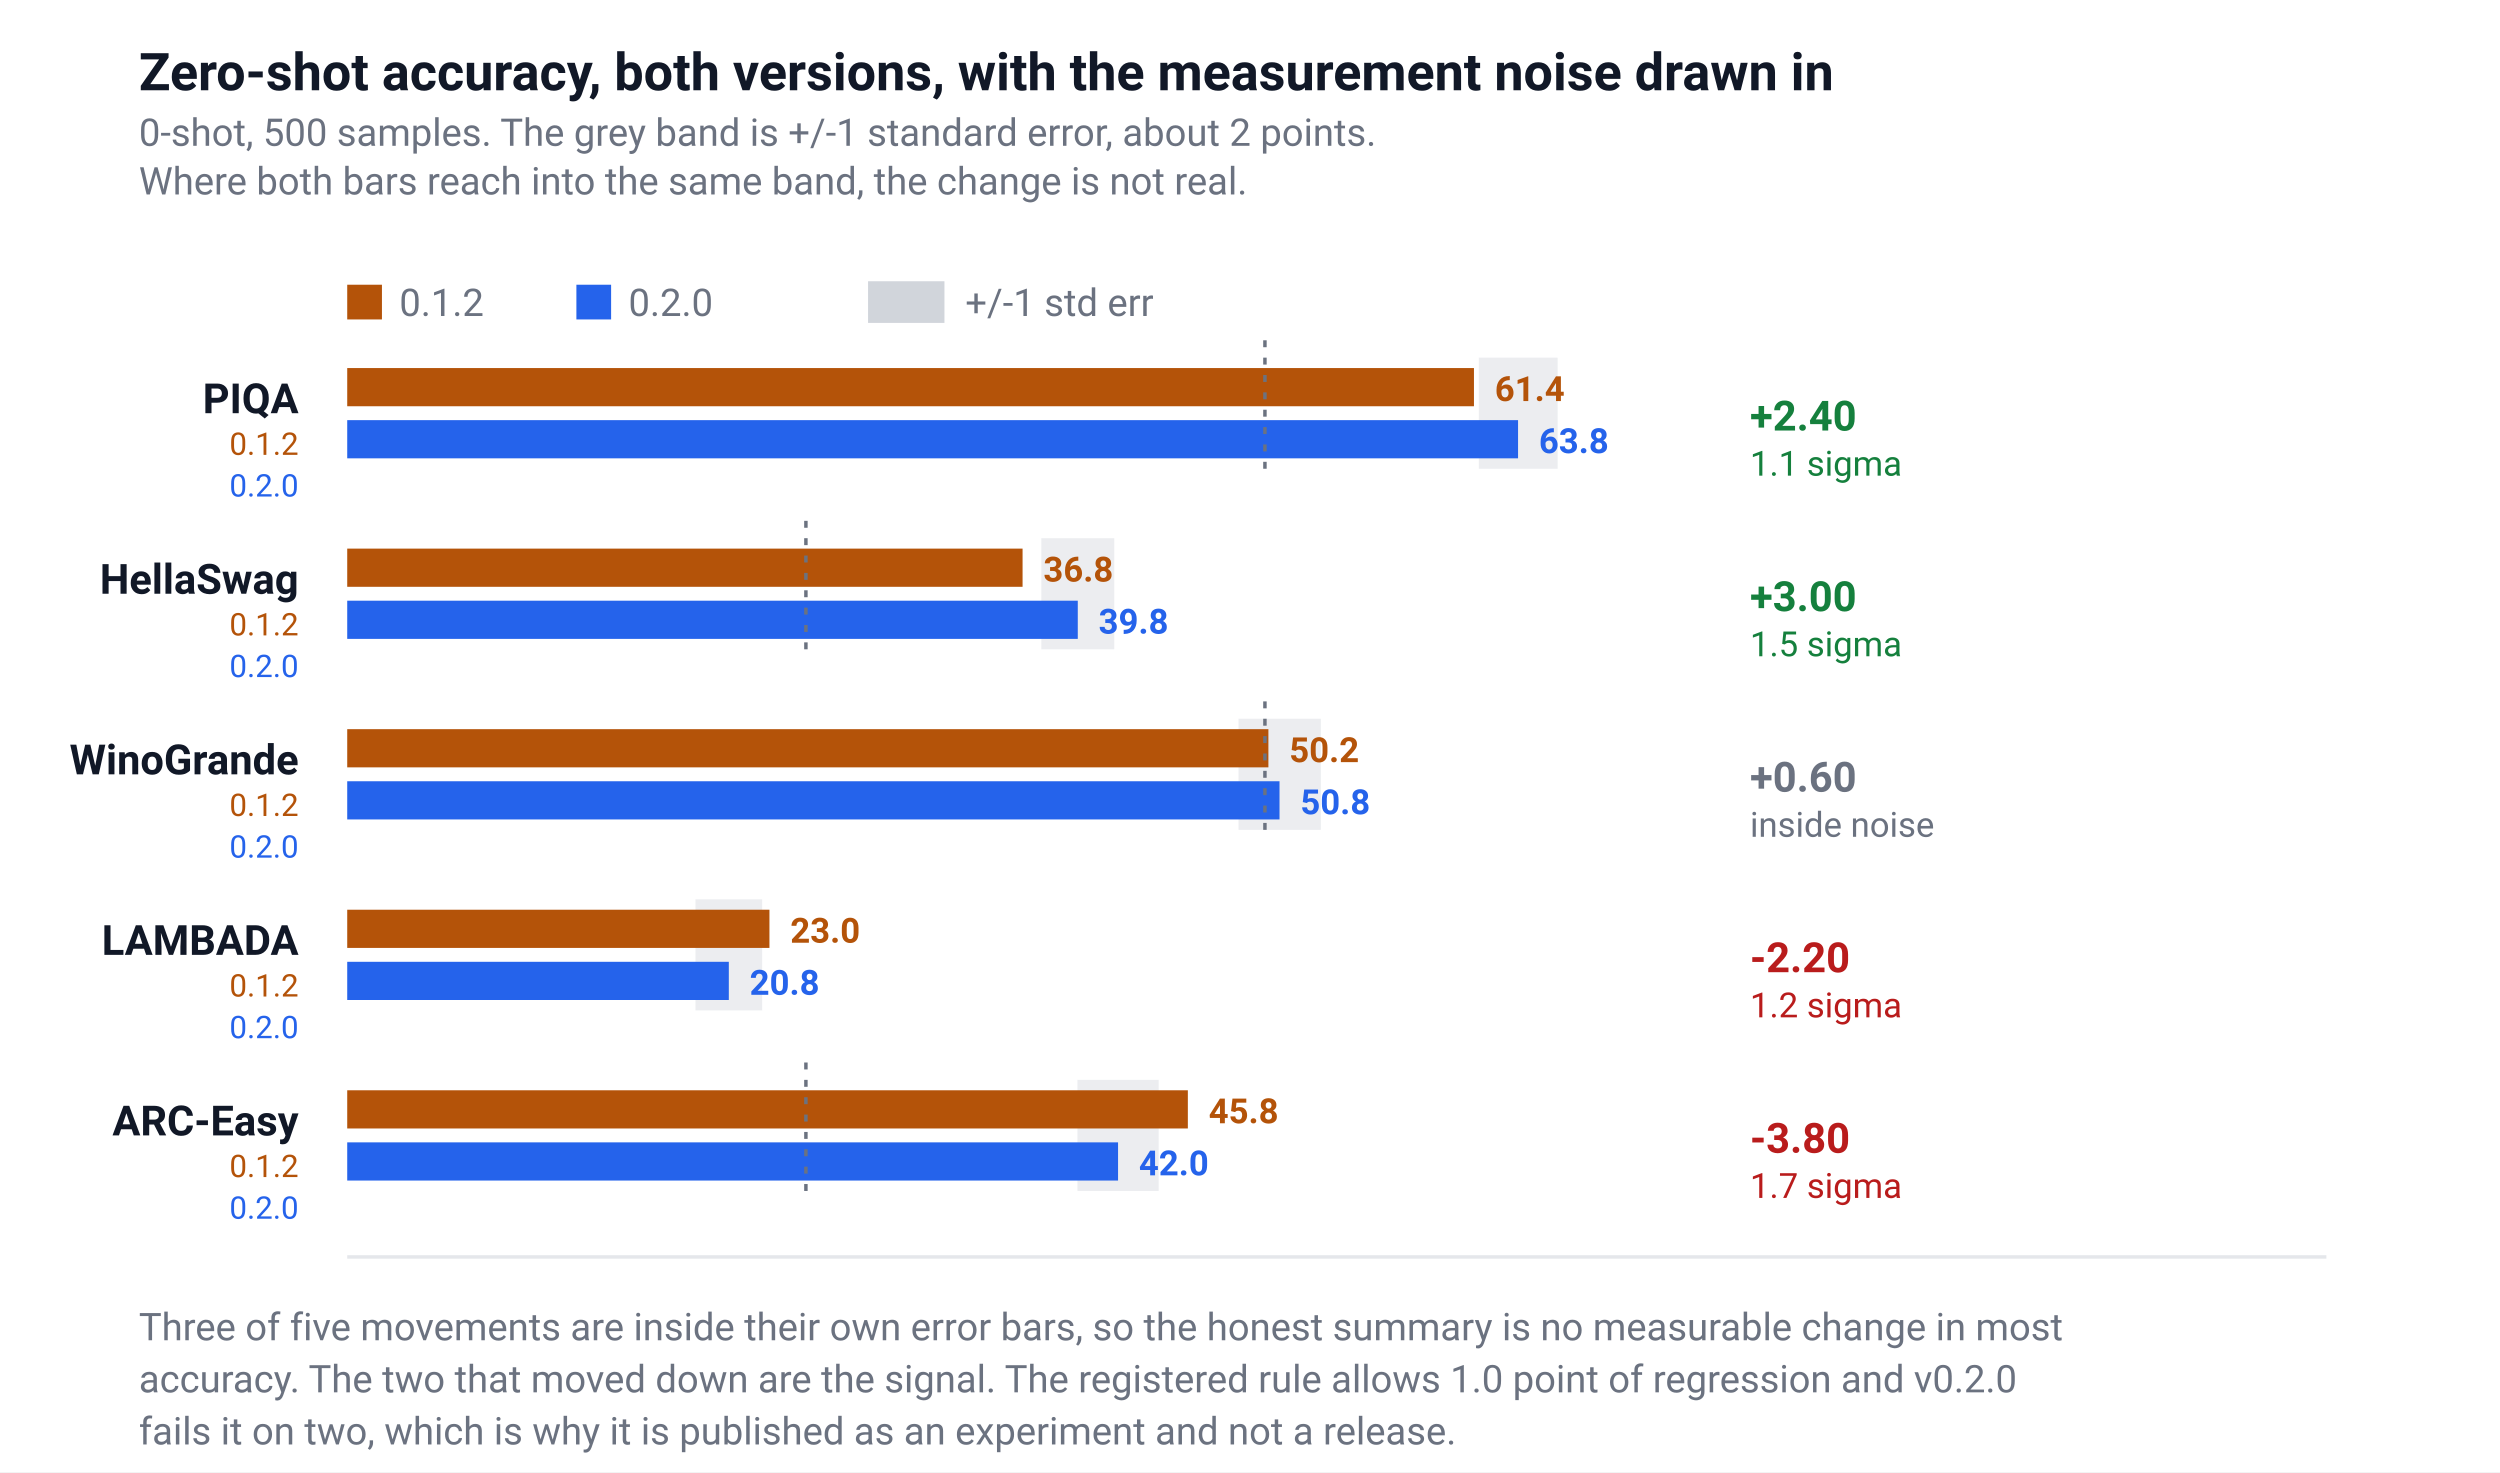
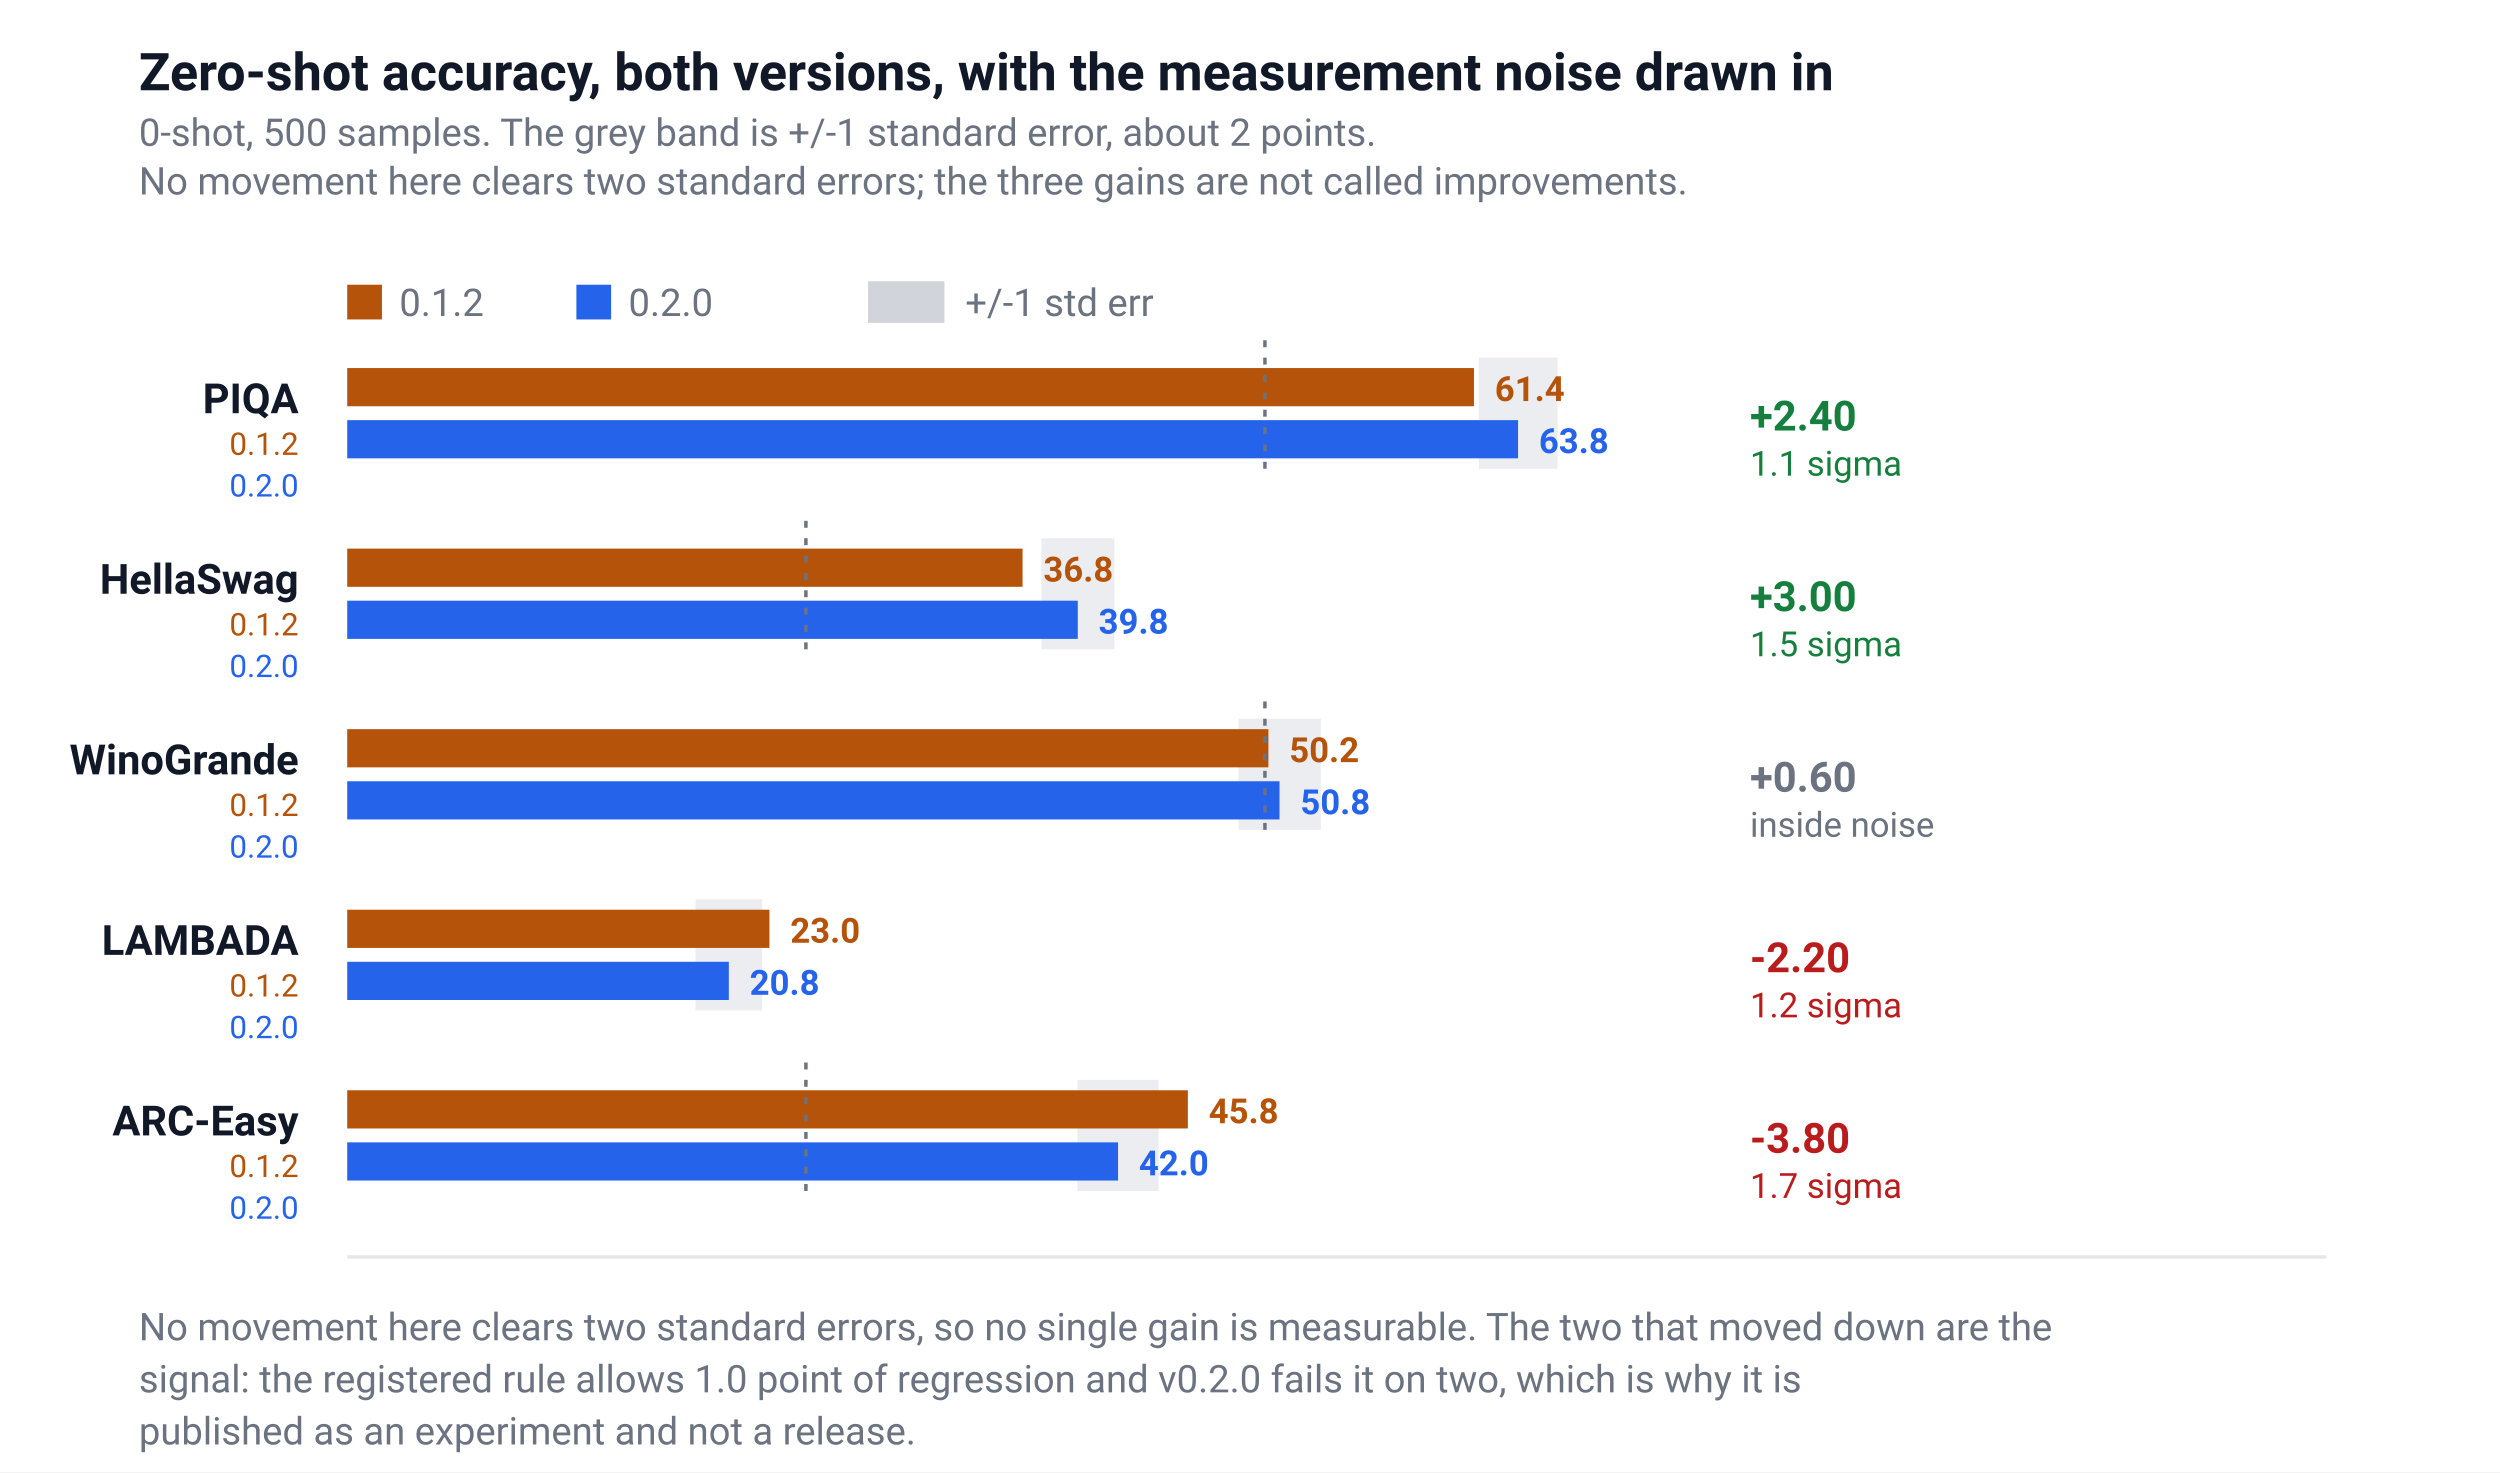
<svg xmlns="http://www.w3.org/2000/svg" viewBox="0 0 720 424" width="720" height="424" role="img" aria-labelledby="figTitle figDesc">
  <rect width="720" height="424" fill="#ffffff" />
  <text x="40.0" y="26.0" font-family="system-ui,-apple-system,'Segoe UI',Roboto,sans-serif" font-size="15" fill="#111827" text-anchor="start" font-weight="600">Zero-shot accuracy, both versions, with the measurement noise drawn in</text>
  <text x="40.0" y="42.0" font-family="system-ui,-apple-system,'Segoe UI',Roboto,sans-serif" font-size="11" fill="#6b7280" text-anchor="start" font-weight="400">0-shot, 500 samples. The grey band is +/-1 standard error, about 2 points.</text>
-   <text x="40.0" y="56.0" font-family="system-ui,-apple-system,'Segoe UI',Roboto,sans-serif" font-size="11" fill="#6b7280" text-anchor="start" font-weight="400">Where both bars reach into the same band, the change is not real.</text>
+   <text x="40.0" y="56.0" font-family="system-ui,-apple-system,'Segoe UI',Roboto,sans-serif" font-size="11" fill="#6b7280" text-anchor="start" font-weight="400">No movement here clears two standard errors; the three gains are not called improvements.</text>
  <rect x="100" y="82" width="10" height="10" fill="#b45309" />
  <text x="115.0" y="91.0" font-family="system-ui,-apple-system,'Segoe UI',Roboto,sans-serif" font-size="11" fill="#6b7280" text-anchor="start" font-weight="400">0.1.2</text>
  <rect x="166" y="82" width="10" height="10" fill="#2563eb" />
  <text x="181.0" y="91.0" font-family="system-ui,-apple-system,'Segoe UI',Roboto,sans-serif" font-size="11" fill="#6b7280" text-anchor="start" font-weight="400">0.2.0</text>
  <rect x="250" y="81" width="22" height="12" fill="#d1d5db" />
  <text x="278.0" y="91.0" font-family="system-ui,-apple-system,'Segoe UI',Roboto,sans-serif" font-size="11" fill="#6b7280" text-anchor="start" font-weight="400">+/-1 std err</text>
  <text x="86.0" y="119.0" font-family="system-ui,-apple-system,'Segoe UI',Roboto,sans-serif" font-size="12" fill="#111827" text-anchor="end" font-weight="600">PIQA</text>
  <text x="86.0" y="131.0" font-family="system-ui,-apple-system,'Segoe UI',Roboto,sans-serif" font-size="9" fill="#b45309" text-anchor="end" font-weight="400">0.1.2</text>
  <text x="86.0" y="143.0" font-family="system-ui,-apple-system,'Segoe UI',Roboto,sans-serif" font-size="9" fill="#2563eb" text-anchor="end" font-weight="400">0.2.0</text>
  <rect x="425.9" y="103" width="22.7" height="32" fill="#e5e7eb" opacity="0.75" />
  <rect x="100" y="106" width="324.5" height="11" fill="#b45309" />
  <text x="430.5" y="115.5" font-family="system-ui,-apple-system,'Segoe UI',Roboto,sans-serif" font-size="10" fill="#b45309" text-anchor="start" font-weight="600">61.4</text>
  <rect x="100" y="121" width="337.2" height="11" fill="#2563eb" />
  <text x="443.2" y="130.5" font-family="system-ui,-apple-system,'Segoe UI',Roboto,sans-serif" font-size="10" fill="#2563eb" text-anchor="start" font-weight="600">63.8</text>
  <line x1="364.3" y1="98" x2="364.3" y2="137" stroke="#6b7280" stroke-width="1" stroke-dasharray="2 3" />
  <text x="504.0" y="124.0" font-family="system-ui,-apple-system,'Segoe UI',Roboto,sans-serif" font-size="12" fill="#15803d" text-anchor="start" font-weight="600">+2.40</text>
  <text x="504.0" y="137.0" font-family="system-ui,-apple-system,'Segoe UI',Roboto,sans-serif" font-size="10" fill="#15803d" text-anchor="start" font-weight="400">1.1 sigma</text>
  <text x="86.0" y="171.0" font-family="system-ui,-apple-system,'Segoe UI',Roboto,sans-serif" font-size="12" fill="#111827" text-anchor="end" font-weight="600">HellaSwag</text>
  <text x="86.0" y="183.0" font-family="system-ui,-apple-system,'Segoe UI',Roboto,sans-serif" font-size="9" fill="#b45309" text-anchor="end" font-weight="400">0.1.2</text>
  <text x="86.0" y="195.0" font-family="system-ui,-apple-system,'Segoe UI',Roboto,sans-serif" font-size="9" fill="#2563eb" text-anchor="end" font-weight="400">0.2.0</text>
  <rect x="299.9" y="155" width="21.0" height="32" fill="#e5e7eb" opacity="0.75" />
  <rect x="100" y="158" width="194.5" height="11" fill="#b45309" />
  <text x="300.5" y="167.5" font-family="system-ui,-apple-system,'Segoe UI',Roboto,sans-serif" font-size="10" fill="#b45309" text-anchor="start" font-weight="600">36.8</text>
  <rect x="100" y="173" width="210.4" height="11" fill="#2563eb" />
  <text x="316.4" y="182.5" font-family="system-ui,-apple-system,'Segoe UI',Roboto,sans-serif" font-size="10" fill="#2563eb" text-anchor="start" font-weight="600">39.8</text>
  <line x1="232.1" y1="150" x2="232.1" y2="189" stroke="#6b7280" stroke-width="1" stroke-dasharray="2 3" />
  <text x="504.0" y="176.0" font-family="system-ui,-apple-system,'Segoe UI',Roboto,sans-serif" font-size="12" fill="#15803d" text-anchor="start" font-weight="600">+3.00</text>
  <text x="504.0" y="189.0" font-family="system-ui,-apple-system,'Segoe UI',Roboto,sans-serif" font-size="10" fill="#15803d" text-anchor="start" font-weight="400">1.5 sigma</text>
  <text x="86.0" y="223.0" font-family="system-ui,-apple-system,'Segoe UI',Roboto,sans-serif" font-size="12" fill="#111827" text-anchor="end" font-weight="600">WinoGrande</text>
  <text x="86.0" y="235.0" font-family="system-ui,-apple-system,'Segoe UI',Roboto,sans-serif" font-size="9" fill="#b45309" text-anchor="end" font-weight="400">0.1.2</text>
  <text x="86.0" y="247.0" font-family="system-ui,-apple-system,'Segoe UI',Roboto,sans-serif" font-size="9" fill="#2563eb" text-anchor="end" font-weight="400">0.2.0</text>
  <rect x="356.7" y="207" width="23.7" height="32" fill="#e5e7eb" opacity="0.75" />
  <rect x="100" y="210" width="265.3" height="11" fill="#b45309" />
  <text x="371.3" y="219.5" font-family="system-ui,-apple-system,'Segoe UI',Roboto,sans-serif" font-size="10" fill="#b45309" text-anchor="start" font-weight="600">50.2</text>
  <rect x="100" y="225" width="268.5" height="11" fill="#2563eb" />
  <text x="374.5" y="234.5" font-family="system-ui,-apple-system,'Segoe UI',Roboto,sans-serif" font-size="10" fill="#2563eb" text-anchor="start" font-weight="600">50.8</text>
  <line x1="364.3" y1="202" x2="364.3" y2="241" stroke="#6b7280" stroke-width="1" stroke-dasharray="2 3" />
  <text x="504.0" y="228.0" font-family="system-ui,-apple-system,'Segoe UI',Roboto,sans-serif" font-size="12" fill="#6b7280" text-anchor="start" font-weight="600">+0.60</text>
  <text x="504.0" y="241.0" font-family="system-ui,-apple-system,'Segoe UI',Roboto,sans-serif" font-size="10" fill="#6b7280" text-anchor="start" font-weight="400">inside noise</text>
  <text x="86.0" y="275.0" font-family="system-ui,-apple-system,'Segoe UI',Roboto,sans-serif" font-size="12" fill="#111827" text-anchor="end" font-weight="600">LAMBADA</text>
  <text x="86.0" y="287.0" font-family="system-ui,-apple-system,'Segoe UI',Roboto,sans-serif" font-size="9" fill="#b45309" text-anchor="end" font-weight="400">0.1.2</text>
  <text x="86.0" y="299.0" font-family="system-ui,-apple-system,'Segoe UI',Roboto,sans-serif" font-size="9" fill="#2563eb" text-anchor="end" font-weight="400">0.2.0</text>
  <rect x="200.3" y="259" width="19.2" height="32" fill="#e5e7eb" opacity="0.75" />
  <rect x="100" y="262" width="121.6" height="11" fill="#b45309" />
  <text x="227.6" y="271.5" font-family="system-ui,-apple-system,'Segoe UI',Roboto,sans-serif" font-size="10" fill="#b45309" text-anchor="start" font-weight="600">23.0</text>
  <rect x="100" y="277" width="109.9" height="11" fill="#2563eb" />
  <text x="215.9" y="286.5" font-family="system-ui,-apple-system,'Segoe UI',Roboto,sans-serif" font-size="10" fill="#2563eb" text-anchor="start" font-weight="600">20.8</text>
  <text x="504.0" y="280.0" font-family="system-ui,-apple-system,'Segoe UI',Roboto,sans-serif" font-size="12" fill="#b91c1c" text-anchor="start" font-weight="600">-2.20</text>
  <text x="504.0" y="293.0" font-family="system-ui,-apple-system,'Segoe UI',Roboto,sans-serif" font-size="10" fill="#b91c1c" text-anchor="start" font-weight="400">1.2 sigma</text>
  <text x="86.0" y="327.0" font-family="system-ui,-apple-system,'Segoe UI',Roboto,sans-serif" font-size="12" fill="#111827" text-anchor="end" font-weight="600">ARC-Easy</text>
  <text x="86.0" y="339.0" font-family="system-ui,-apple-system,'Segoe UI',Roboto,sans-serif" font-size="9" fill="#b45309" text-anchor="end" font-weight="400">0.1.2</text>
  <text x="86.0" y="351.0" font-family="system-ui,-apple-system,'Segoe UI',Roboto,sans-serif" font-size="9" fill="#2563eb" text-anchor="end" font-weight="400">0.2.0</text>
  <rect x="310.3" y="311" width="23.4" height="32" fill="#e5e7eb" opacity="0.75" />
  <rect x="100" y="314" width="242.1" height="11" fill="#b45309" />
  <text x="348.1" y="323.5" font-family="system-ui,-apple-system,'Segoe UI',Roboto,sans-serif" font-size="10" fill="#b45309" text-anchor="start" font-weight="600">45.8</text>
  <rect x="100" y="329" width="222.0" height="11" fill="#2563eb" />
  <text x="328.0" y="338.5" font-family="system-ui,-apple-system,'Segoe UI',Roboto,sans-serif" font-size="10" fill="#2563eb" text-anchor="start" font-weight="600">42.0</text>
  <line x1="232.1" y1="306" x2="232.1" y2="345" stroke="#6b7280" stroke-width="1" stroke-dasharray="2 3" />
  <text x="504.0" y="332.0" font-family="system-ui,-apple-system,'Segoe UI',Roboto,sans-serif" font-size="12" fill="#b91c1c" text-anchor="start" font-weight="600">-3.80</text>
  <text x="504.0" y="345.0" font-family="system-ui,-apple-system,'Segoe UI',Roboto,sans-serif" font-size="10" fill="#b91c1c" text-anchor="start" font-weight="400">1.7 sigma</text>
  <line x1="100" y1="362" x2="670" y2="362" stroke="#e5e7eb" />
-   <text x="40.0" y="386.0" font-family="system-ui,-apple-system,'Segoe UI',Roboto,sans-serif" font-size="11" fill="#6b7280" text-anchor="start" font-weight="400">Three of five movements are inside their own error bars, so the honest summary is no measurable change in most</text>
-   <text x="40.0" y="401.0" font-family="system-ui,-apple-system,'Segoe UI',Roboto,sans-serif" font-size="11" fill="#6b7280" text-anchor="start" font-weight="400">accuracy. The two that moved down are the signal. The registered rule allows 1.0 point of regression and v0.2.0</text>
-   <text x="40.0" y="416.0" font-family="system-ui,-apple-system,'Segoe UI',Roboto,sans-serif" font-size="11" fill="#6b7280" text-anchor="start" font-weight="400">fails it on two, which is why it is published as an experiment and not a release.</text>
+   <text x="40.0" y="386.0" font-family="system-ui,-apple-system,'Segoe UI',Roboto,sans-serif" font-size="11" fill="#6b7280" text-anchor="start" font-weight="400">No movement here clears two standard errors, so no single gain is measurable. The two that moved down are the</text>
+   <text x="40.0" y="401.0" font-family="system-ui,-apple-system,'Segoe UI',Roboto,sans-serif" font-size="11" fill="#6b7280" text-anchor="start" font-weight="400">signal: the registered rule allows 1.0 point of regression and v0.2.0 fails it on two, which is why it is</text>
+   <text x="40.0" y="416.0" font-family="system-ui,-apple-system,'Segoe UI',Roboto,sans-serif" font-size="11" fill="#6b7280" text-anchor="start" font-weight="400">published as an experiment and not a release.</text>
</svg>
